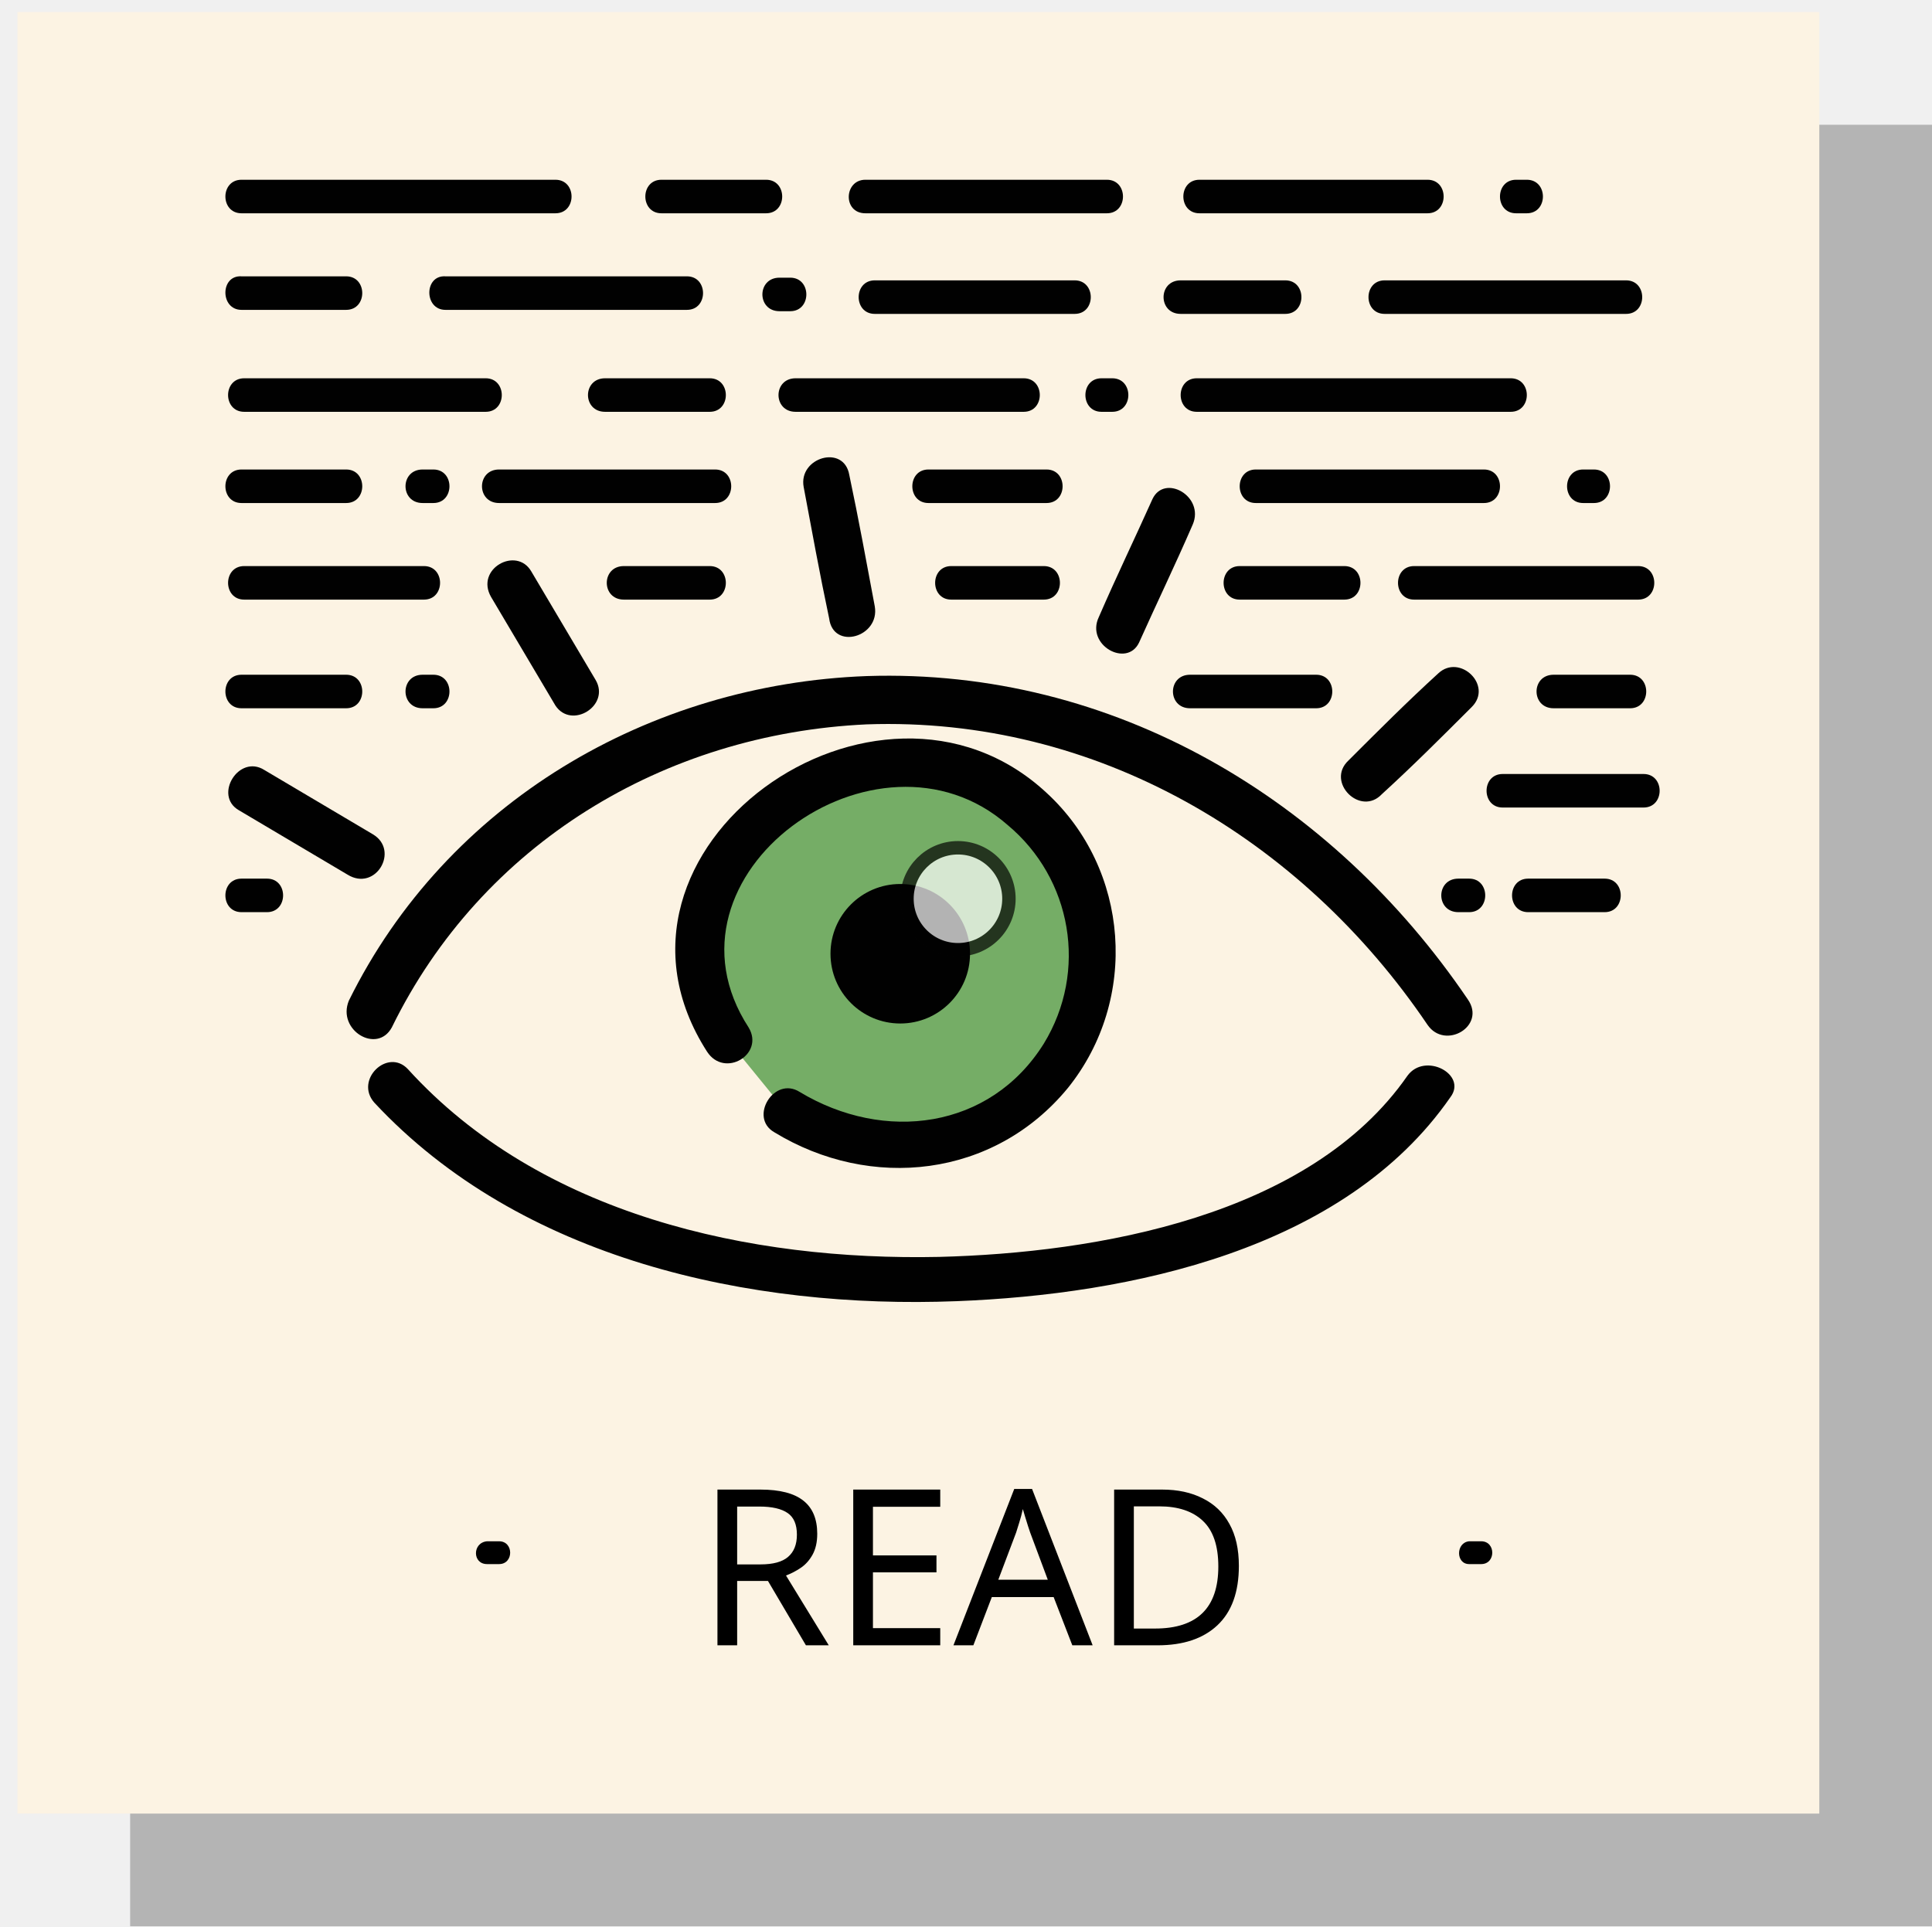
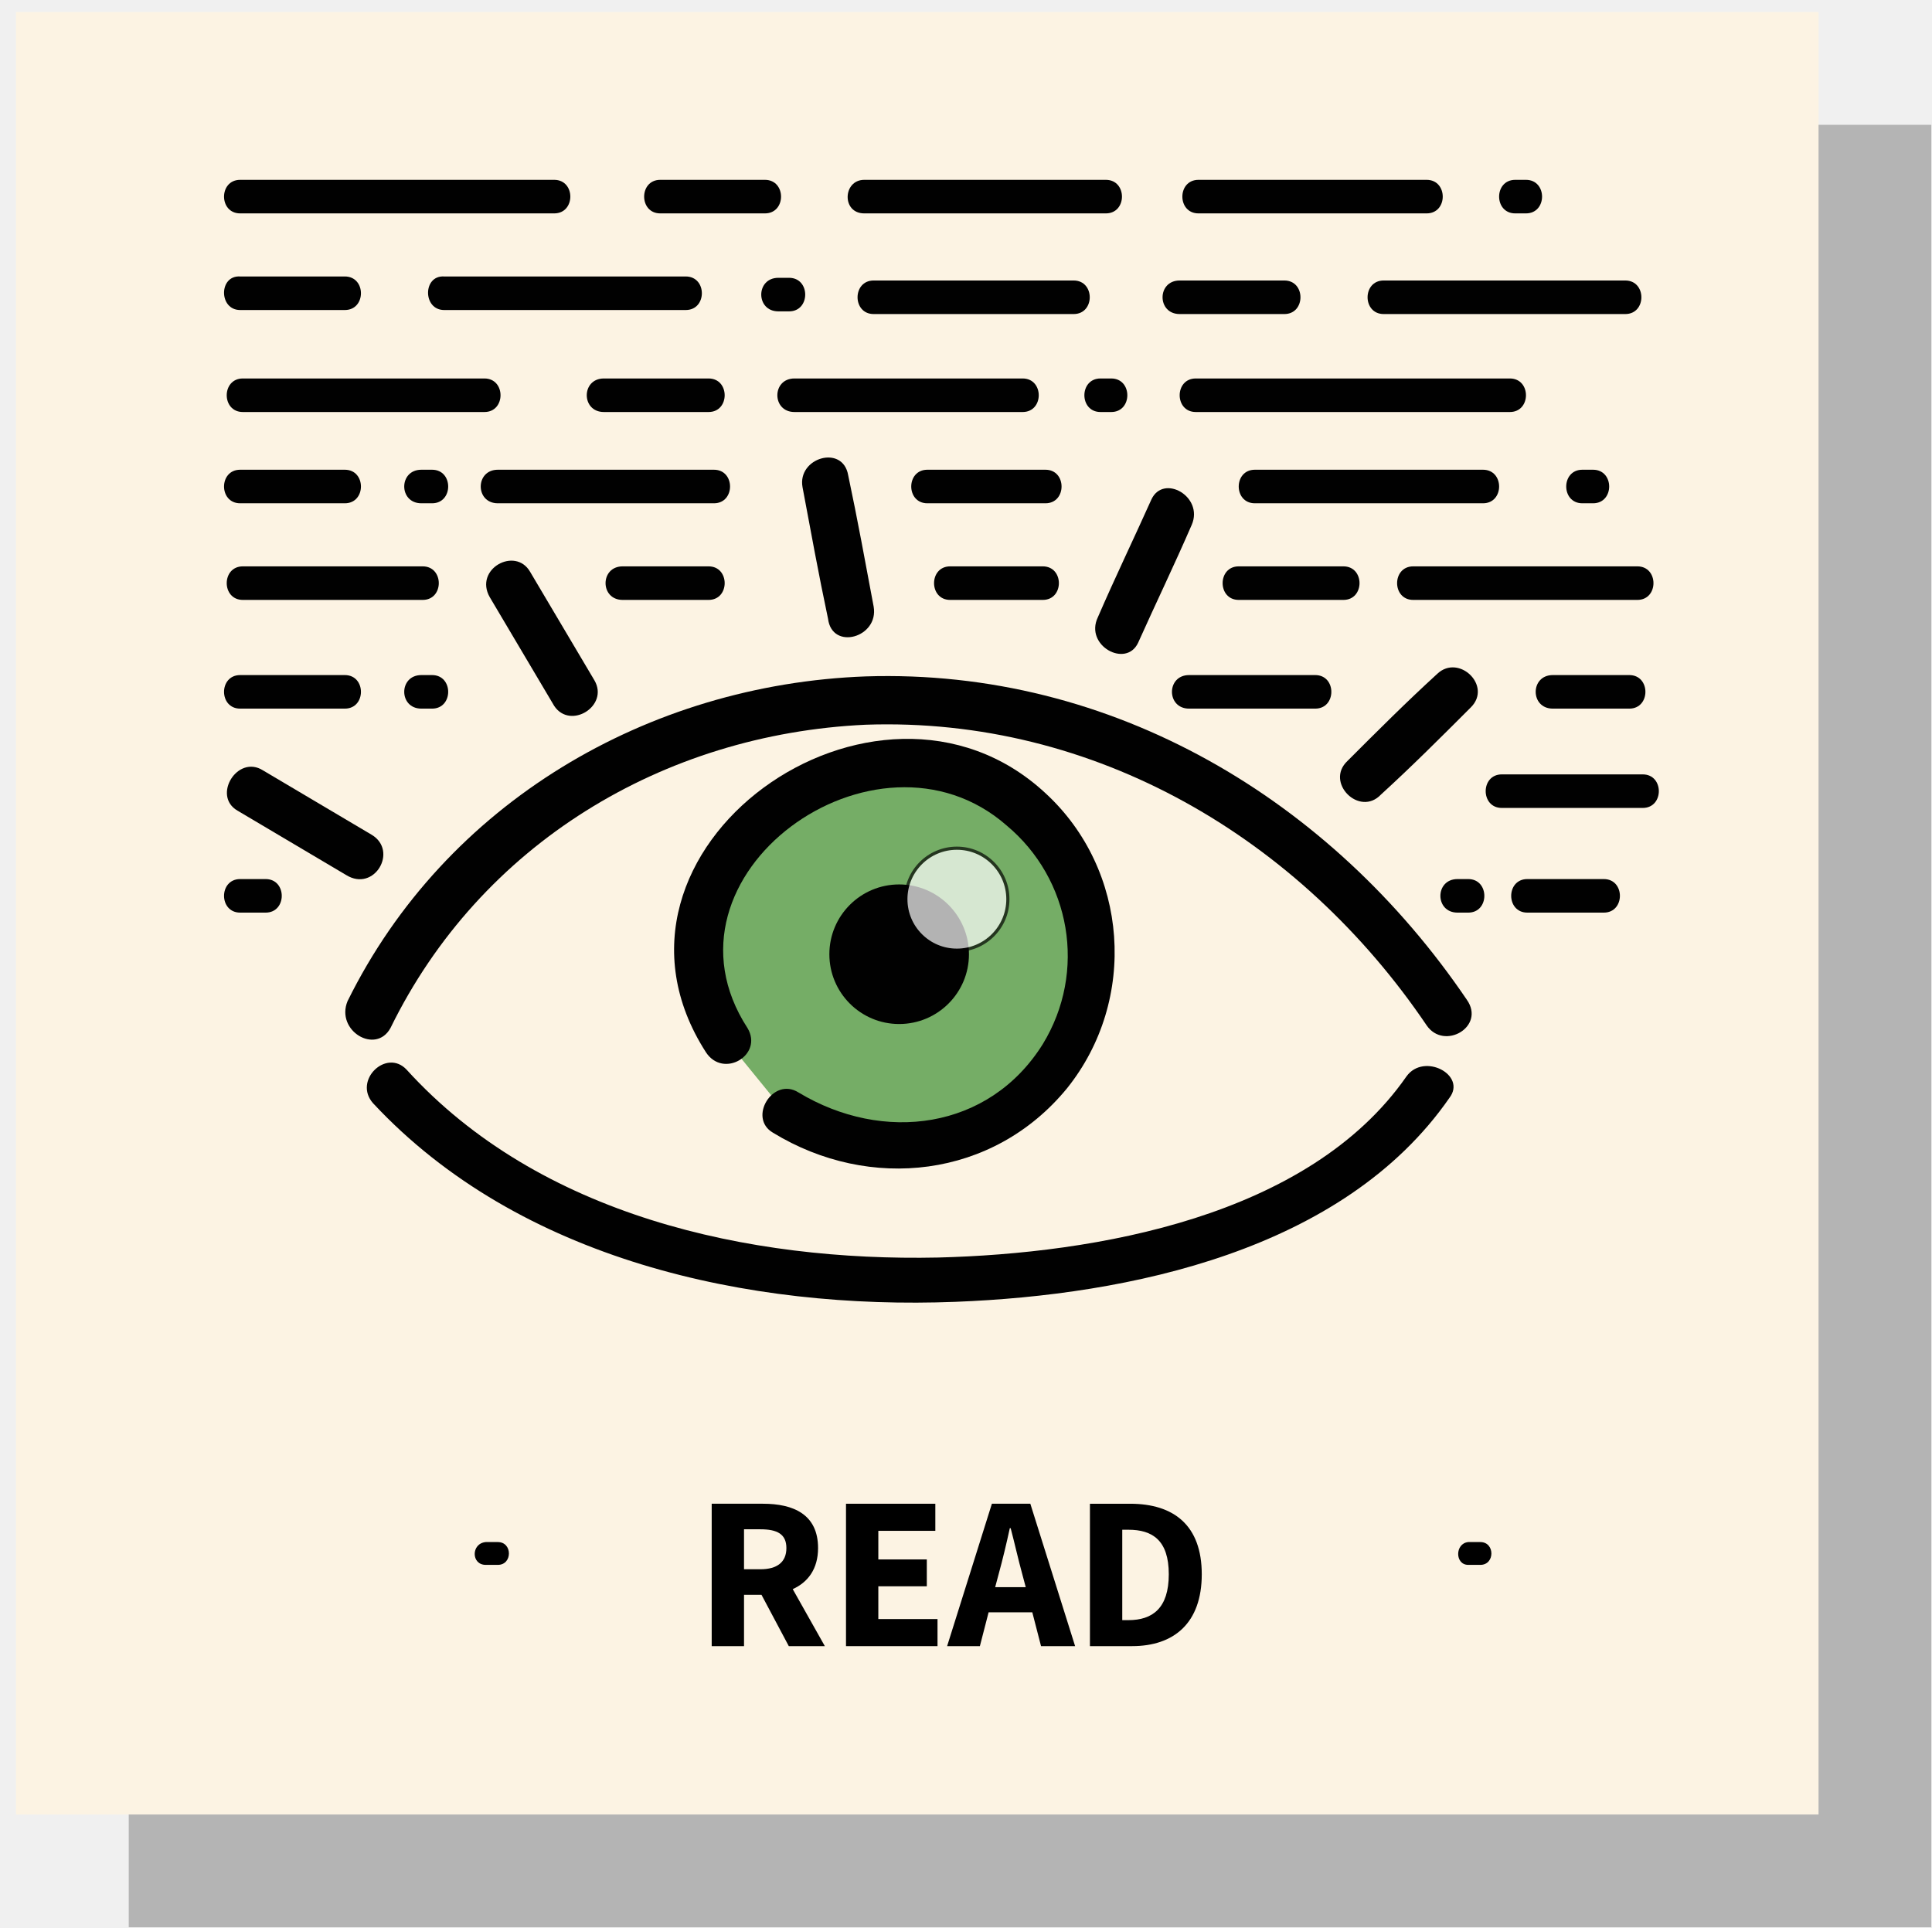
- <svg xmlns="http://www.w3.org/2000/svg" version="1.1" id="Layer_1" x="0px" y="0px" viewBox="0 0 144 143.6" style="enable-background:new 0 0 144 143.6;" xml:space="preserve">
-   <style type="text/css">
- 	.st0{opacity:0.4;fill:#59595A;enable-background:new    ;}
- 	.st1{fill:#FCF3E3;}
- 	.st2{fill:none;}
- 	.st3{font-family:'SourceSansPro-Bold';}
- 	.st4{font-size:16.271px;}
- 	.st5{fill:#010101;}
- 	.st6{fill:#75AD66;}
- 	.st7{opacity:0.7;fill:#FFFFFF;stroke:#010101;stroke-miterlimit:10;enable-background:new    ;}
- </style>
-   <rect x="9.7" y="9.3" class="st0" width="134.3" height="134.3" />
-   <rect x="1.3" y="0.9" class="st1" width="134.3" height="134.3" />
+ <svg xmlns="http://www.w3.org/2000/svg" version="1.1" id="Layer_1" x="0px" y="0px" width="613.469px" height="612px" viewBox="89.606 0 613.469 612" enable-background="new 89.606 0 613.469 612" xml:space="preserve">
+   <rect x="130.487" y="39.635" opacity="0.4" fill="#59595A" enable-background="new    " width="572.365" height="572.365" />
+   <rect x="94.688" y="3.835" fill="#FCF3E3" width="572.365" height="572.365" />
  <g>
    <g>
-       <path d="M36.3,116.6c0.3,0,0.5,0,0.9,0c1.1,0,1.1-1.7,0-1.7c-0.3,0-0.5,0-0.9,0C35.2,115,35.2,116.6,36.3,116.6L36.3,116.6z" />
+       <path d="M243.853,496.931c1.278,0,2.131,0,3.835,0c4.688,0,4.688-7.245,0-7.245c-1.278,0-2.131,0-3.835,0    C239.165,490.111,239.165,496.931,243.853,496.931L243.853,496.931z" />
    </g>
  </g>
  <g>
    <g>
-       <path d="M109.5,116.6c0.3,0,0.5,0,0.9,0c1.1,0,1.1-1.7,0-1.7c-0.3,0-0.5,0-0.9,0C108.5,115,108.5,116.6,109.5,116.6L109.5,116.6z" />
-     </g>
-   </g>
-   <rect x="33.9" y="111.2" class="st2" width="74.6" height="19" />
-   <text transform="matrix(1 0 0 1 51.8965 122.6548)" class="st3 st4">READ</text>
+       <path d="M555.819,496.931c1.277,0,2.131,0,3.835,0c4.688,0,4.688-7.245,0-7.245c-1.278,0-2.131,0-3.835,0    C551.557,490.111,551.557,496.931,555.819,496.931L555.819,496.931z" />
+     </g>
+   </g>
+   <rect x="233.624" y="473.916" fill="none" width="317.933" height="80.976" />
+   <g enable-background="new    ">
+     <path d="M340.072,522.734l-8.668-16.299h-5.548v16.299h-10.264v-45.218h16.298c9.57,0,17.477,3.329,17.477,14.078   c0,6.657-3.26,10.889-8.045,13.038l10.195,18.102H340.072z M325.855,498.322h5.201c5.34,0,8.253-2.288,8.253-6.728   c0-4.438-2.913-5.964-8.253-5.964h-5.201V498.322z" />
+     <path d="M358.237,477.518h28.365v8.601h-18.101v9.085h15.396v8.53h-15.396v10.401h18.794v8.601h-29.058V477.518L358.237,477.518z" />
+     <path d="M417.39,511.985h-13.87l-2.772,10.749h-10.403l14.217-45.218h12.205l14.219,45.218h-10.819L417.39,511.985z M415.31,504.01   l-1.108-4.161c-1.249-4.508-2.428-9.848-3.676-14.563h-0.277c-1.04,4.785-2.289,10.056-3.537,14.563l-1.109,4.161H415.31z" />
+     <path d="M435.695,477.518h12.761c13.87,0,22.747,6.865,22.747,22.4c0,15.534-8.877,22.816-22.123,22.816h-13.385V477.518z    M447.901,514.481c7.629,0,12.83-3.745,12.83-14.563c0-10.819-5.201-14.146-12.83-14.146h-1.942v28.711L447.901,514.481   L447.901,514.481z" />
+   </g>
  <g>
-     <path class="st2" d="M28.1,76.6c10.7-29.8,57.4-33.1,80.1-1c0,0-8.1,18-39.2,18C43.2,93.6,25.3,84.7,28.1,76.6z" />
-     <g>
-       <g>
-         <path class="st5" d="M29.2,76.6C35.9,62.9,49.5,54.7,64.6,54c17.1-0.6,32.4,8.5,41.8,22.4c1.3,1.9,4.4,0.1,3-1.9     C99.3,59.6,83,49.8,64.6,50.4C48.4,51,33.3,59.8,26,74.6C25.1,76.8,28.1,78.6,29.2,76.6L29.2,76.6z" />
-       </g>
-     </g>
-     <g>
-       <g>
-         <path class="st5" d="M104.9,80.2C97.6,90.7,81.7,93.4,70,93.7C55.9,94,40.3,90.6,30.4,79.7c-1.5-1.6-4,0.8-2.5,2.5     c10.9,11.7,28,15.4,43.4,14.8c12.9-0.5,28.9-3.8,36.8-15.2C109.4,80.1,106.2,78.4,104.9,80.2L104.9,80.2z" />
-       </g>
-     </g>
-     <g>
-       <path class="st6" d="M54.3,77.6c-3.8-5-1.9-14,4.6-18.4s15.5-2.7,20,3.8s2.7,15.5-3.8,20c-5.4,3.6-11.7,3.1-16.4,0" />
-       <g>
-         <path class="st5" d="M55.8,76.6C48.4,65.2,65.4,53,75.1,61.5c4.8,4,6,10.9,2.7,16.3c-4,6.4-11.9,7.4-18.2,3.6     c-1.9-1.2-3.8,1.9-1.9,3c7.2,4.4,16.4,3.4,21.9-3.3c5.3-6.6,4.6-16.3-1.6-22c-12.6-11.7-35,4.2-25.3,19.3     C54,80.4,57,78.6,55.8,76.6L55.8,76.6z" />
-       </g>
-     </g>
-     <g>
-       <g>
-         <path class="st5" d="M27.8,62.2c-2.7-1.6-5.4-3.2-8.1-4.8c-1.9-1.2-3.8,1.9-1.9,3c2.7,1.6,5.4,3.2,8.1,4.8     C28,66.5,29.8,63.4,27.8,62.2L27.8,62.2z" />
-       </g>
-     </g>
-     <g>
-       <g>
-         <path class="st5" d="M44.4,50.7c-1.6-2.7-3.2-5.4-4.8-8.1c-1.1-1.9-4.2-0.2-3,1.9c1.6,2.7,3.2,5.4,4.8,8.1     C42.6,54.4,45.5,52.6,44.4,50.7L44.4,50.7z" />
-       </g>
-     </g>
-     <g>
-       <g>
-         <path class="st5" d="M65.2,45.2c-0.6-3.2-1.2-6.5-1.9-9.8c-0.4-2.3-3.8-1.3-3.4,0.9c0.6,3.2,1.2,6.5,1.9,9.8     C62.1,48.5,65.6,47.5,65.2,45.2L65.2,45.2z" />
-       </g>
-     </g>
-     <g>
-       <g>
-         <path class="st5" d="M84.9,47.9c1.3-2.9,2.7-5.8,4-8.8c0.9-2.1-2.1-3.8-3-1.9c-1.3,2.9-2.7,5.8-4,8.8     C80.9,48.1,84,49.8,84.9,47.9L84.9,47.9z" />
-       </g>
-     </g>
-     <g>
-       <g>
-         <path class="st5" d="M103,59.2c2.3-2.1,4.4-4.2,6.7-6.5c1.6-1.6-0.9-4-2.5-2.5c-2.3,2.1-4.4,4.2-6.7,6.5     C98.8,58.3,101.4,60.9,103,59.2L103,59.2z" />
-       </g>
-     </g>
-     <circle class="st5" cx="67.1" cy="71.1" r="5.2" />
-     <circle class="st7" cx="71.4" cy="67" r="3.8" />
-     <g>
-       <g>
-         <path class="st5" d="M18,15.9c7.8,0,15.6,0,23.4,0c1.6,0,1.6-2.5,0-2.5c-7.8,0-15.6,0-23.4,0C16.4,13.4,16.4,15.9,18,15.9     L18,15.9z" />
-       </g>
-     </g>
-     <g>
-       <g>
-         <path class="st5" d="M49.3,15.9c2.7,0,5.2,0,7.8,0c1.6,0,1.6-2.5,0-2.5c-2.7,0-5.2,0-7.8,0C47.7,13.4,47.7,15.9,49.3,15.9     L49.3,15.9z" />
-       </g>
-     </g>
-     <g>
-       <g>
-         <path class="st5" d="M69.2,37.5c2.9,0,5.9,0,8.8,0c1.6,0,1.6-2.5,0-2.5c-2.9,0-5.9,0-8.8,0C67.6,35,67.6,37.5,69.2,37.5     L69.2,37.5z" />
-       </g>
-     </g>
-     <g>
-       <g>
-         <path class="st5" d="M64.5,15.9c6,0,11.9,0,18,0c1.6,0,1.6-2.5,0-2.5c-6,0-11.9,0-18,0C62.9,13.4,62.8,15.9,64.5,15.9L64.5,15.9z     " />
-       </g>
-     </g>
-     <g>
-       <g>
-         <path class="st5" d="M65.2,23.4c5,0,9.9,0,14.9,0c1.6,0,1.6-2.5,0-2.5c-5,0-9.9,0-14.9,0C63.6,20.9,63.6,23.4,65.2,23.4     L65.2,23.4z" />
-       </g>
-     </g>
-     <g>
-       <g>
-         <path class="st5" d="M88,23.4c2.7,0,5.2,0,7.8,0c1.6,0,1.6-2.5,0-2.5c-2.7,0-5.2,0-7.8,0C86.3,20.9,86.3,23.4,88,23.4L88,23.4z" />
-       </g>
-     </g>
-     <g>
-       <g>
-         <path class="st5" d="M103.2,23.4c6,0,11.9,0,18,0c1.6,0,1.6-2.5,0-2.5c-6,0-11.9,0-18,0C101.6,20.9,101.6,23.4,103.2,23.4     L103.2,23.4z" />
-       </g>
-     </g>
-     <g>
-       <g>
-         <path class="st5" d="M18,23.1c2.7,0,5.2,0,7.8,0c1.6,0,1.6-2.5,0-2.5c-2.7,0-5.2,0-7.8,0C16.4,20.5,16.4,23.1,18,23.1L18,23.1z" />
-       </g>
-     </g>
-     <g>
-       <g>
-         <path class="st5" d="M33.2,23.1c6,0,11.9,0,18,0c1.6,0,1.6-2.5,0-2.5c-6,0-11.9,0-18,0C31.6,20.5,31.6,23.1,33.2,23.1L33.2,23.1z     " />
-       </g>
-     </g>
-     <g>
-       <g>
-         <path class="st5" d="M18,37.5c2.7,0,5.2,0,7.8,0c1.6,0,1.6-2.5,0-2.5c-2.7,0-5.2,0-7.8,0C16.4,35,16.4,37.5,18,37.5L18,37.5z" />
-       </g>
-     </g>
-     <g>
-       <g>
-         <path class="st5" d="M37.2,37.5c5.4,0,10.7,0,16.1,0c1.6,0,1.6-2.5,0-2.5c-5.4,0-10.7,0-16.1,0C35.5,35,35.5,37.5,37.2,37.5     L37.2,37.5z" />
-       </g>
-     </g>
-     <g>
-       <g>
-         <path class="st5" d="M88.7,52.8c3.1,0,6.3,0,9.4,0c1.6,0,1.6-2.5,0-2.5c-3.1,0-6.3,0-9.4,0C87,50.3,87,52.8,88.7,52.8L88.7,52.8z     " />
-       </g>
-     </g>
-     <g>
-       <g>
-         <path class="st5" d="M115.8,52.8c1.9,0,3.8,0,5.7,0c1.6,0,1.6-2.5,0-2.5c-1.9,0-3.8,0-5.7,0C114.1,50.3,114.1,52.8,115.8,52.8     L115.8,52.8z" />
-       </g>
-     </g>
-     <g>
-       <g>
-         <path class="st5" d="M112,60.2c3.6,0,7.1,0,10.5,0c1.6,0,1.6-2.5,0-2.5c-3.6,0-7.1,0-10.5,0C110.4,57.7,110.4,60.2,112,60.2     L112,60.2z" />
-       </g>
-     </g>
-     <g>
-       <g>
-         <path class="st5" d="M113.9,68c1.9,0,3.8,0,5.7,0c1.6,0,1.6-2.5,0-2.5c-1.9,0-3.8,0-5.7,0C112.3,65.5,112.3,68,113.9,68L113.9,68     z" />
-       </g>
-     </g>
-     <g>
-       <g>
-         <path class="st5" d="M93.6,37.5c5.7,0,11.3,0,17,0c1.6,0,1.6-2.5,0-2.5c-5.7,0-11.3,0-17,0C92,35,92,37.5,93.6,37.5L93.6,37.5z" />
-       </g>
-     </g>
-     <g>
-       <g>
-         <path class="st5" d="M89.4,15.9c5.7,0,11.3,0,17,0c1.6,0,1.6-2.5,0-2.5c-5.7,0-11.3,0-17,0C87.8,13.4,87.8,15.9,89.4,15.9     L89.4,15.9z" />
-       </g>
-     </g>
-     <g>
-       <g>
-         <path class="st5" d="M113,15.9c0.3,0,0.6,0,0.8,0c1.6,0,1.6-2.5,0-2.5c-0.3,0-0.6,0-0.8,0C111.4,13.4,111.4,15.9,113,15.9     L113,15.9z" />
-       </g>
-     </g>
-     <g>
-       <g>
-         <path class="st5" d="M89.2,30.7c7.8,0,15.6,0,23.4,0c1.6,0,1.6-2.5,0-2.5c-7.8,0-15.6,0-23.4,0C87.6,28.2,87.6,30.7,89.2,30.7     L89.2,30.7z" />
-       </g>
-     </g>
-     <g>
-       <g>
-         <path class="st5" d="M45.1,30.7c2.7,0,5.2,0,7.8,0c1.6,0,1.6-2.5,0-2.5c-2.7,0-5.2,0-7.8,0C43.4,28.2,43.4,30.7,45.1,30.7     L45.1,30.7z" />
-       </g>
-     </g>
-     <g>
-       <g>
-         <path class="st5" d="M46.5,44.7c2.1,0,4.2,0,6.4,0c1.6,0,1.6-2.5,0-2.5c-2.1,0-4.2,0-6.4,0C44.8,42.2,44.8,44.7,46.5,44.7     L46.5,44.7z" />
-       </g>
-     </g>
-     <g>
-       <g>
-         <path class="st5" d="M70.9,44.7c2.3,0,4.6,0,6.9,0c1.6,0,1.6-2.5,0-2.5c-2.3,0-4.6,0-6.9,0C69.3,42.2,69.3,44.7,70.9,44.7     L70.9,44.7z" />
-       </g>
-     </g>
-     <g>
-       <g>
-         <path class="st5" d="M92.4,44.7c2.7,0,5.2,0,7.8,0c1.6,0,1.6-2.5,0-2.5c-2.7,0-5.2,0-7.8,0C90.8,42.2,90.8,44.7,92.4,44.7     L92.4,44.7z" />
-       </g>
-     </g>
-     <g>
-       <g>
-         <path class="st5" d="M105.4,44.7c5.6,0,11.1,0,16.7,0c1.6,0,1.6-2.5,0-2.5c-5.6,0-11.1,0-16.7,0     C103.8,42.2,103.8,44.7,105.4,44.7L105.4,44.7z" />
-       </g>
-     </g>
-     <g>
-       <g>
-         <path class="st5" d="M18.2,30.7c6,0,11.9,0,18,0c1.6,0,1.6-2.5,0-2.5c-6,0-11.9,0-18,0C16.6,28.2,16.6,30.7,18.2,30.7L18.2,30.7z     " />
-       </g>
-     </g>
-     <g>
-       <g>
-         <path class="st5" d="M18.2,44.7c4.4,0,9,0,13.4,0c1.6,0,1.6-2.5,0-2.5c-4.4,0-9,0-13.4,0C16.6,42.2,16.6,44.7,18.2,44.7     L18.2,44.7z" />
-       </g>
-     </g>
-     <g>
-       <g>
-         <path class="st5" d="M59.3,30.7c5.7,0,11.3,0,17,0c1.6,0,1.6-2.5,0-2.5c-5.7,0-11.3,0-17,0C57.6,28.2,57.6,30.7,59.3,30.7     L59.3,30.7z" />
-       </g>
-     </g>
-     <g>
-       <g>
-         <path class="st5" d="M82.1,30.7c0.3,0,0.6,0,0.8,0c1.6,0,1.6-2.5,0-2.5c-0.3,0-0.6,0-0.8,0C80.5,28.2,80.5,30.7,82.1,30.7     L82.1,30.7z" />
-       </g>
-     </g>
-     <g>
-       <g>
-         <path class="st5" d="M118,37.5c0.3,0,0.6,0,0.8,0c1.6,0,1.6-2.5,0-2.5c-0.3,0-0.6,0-0.8,0C116.4,35,116.4,37.5,118,37.5L118,37.5     z" />
-       </g>
-     </g>
-     <g>
-       <g>
-         <path class="st5" d="M108.7,68c0.3,0,0.6,0,0.8,0c1.6,0,1.6-2.5,0-2.5c-0.3,0-0.6,0-0.8,0C107,65.5,107,68,108.7,68L108.7,68z" />
-       </g>
-     </g>
-     <g>
-       <g>
-         <path class="st5" d="M58.1,23.2c0.3,0,0.6,0,0.8,0c1.6,0,1.6-2.5,0-2.5c-0.3,0-0.6,0-0.8,0C56.4,20.7,56.4,23.2,58.1,23.2     L58.1,23.2z" />
-       </g>
-     </g>
-     <g>
-       <g>
-         <path class="st5" d="M31.5,37.5c0.3,0,0.6,0,0.8,0c1.6,0,1.6-2.5,0-2.5c-0.3,0-0.6,0-0.8,0C29.8,35,29.8,37.5,31.5,37.5     L31.5,37.5z" />
-       </g>
-     </g>
-     <g>
-       <g>
-         <path class="st5" d="M18,52.8c2.7,0,5.2,0,7.8,0c1.6,0,1.6-2.5,0-2.5c-2.7,0-5.2,0-7.8,0C16.4,50.3,16.4,52.8,18,52.8L18,52.8z" />
-       </g>
-     </g>
-     <g>
-       <g>
-         <path class="st5" d="M18,68c0.6,0,1.2,0,1.9,0c1.6,0,1.6-2.5,0-2.5c-0.6,0-1.2,0-1.9,0C16.4,65.5,16.4,68,18,68L18,68z" />
-       </g>
-     </g>
-     <g>
-       <g>
-         <path class="st5" d="M31.5,52.8c0.3,0,0.6,0,0.8,0c1.6,0,1.6-2.5,0-2.5c-0.3,0-0.6,0-0.8,0C29.8,50.3,29.8,52.8,31.5,52.8     L31.5,52.8z" />
+     <path fill="none" d="M208.905,326.457c45.602-127.003,244.63-141.067,341.374-4.262c0,0-34.521,76.713-167.064,76.713   C273.259,398.908,196.972,360.978,208.905,326.457z" />
+     <g>
+       <g>
+         <path fill="#010101" d="M213.593,326.457c28.554-58.387,86.515-93.334,150.869-96.318     c72.877-2.557,138.083,36.226,178.146,95.464c5.539,8.099,18.752,0.427,12.784-8.098     c-43.044-63.501-112.513-105.267-190.93-102.71c-69.042,2.557-133.396,40.061-164.507,103.137     C196.12,327.31,208.905,334.98,213.593,326.457L213.593,326.457z" />
+       </g>
+     </g>
+     <g>
+       <g>
+         <path fill="#010101" d="M536.215,341.8c-31.11,44.749-98.875,56.256-148.738,57.534c-60.092,1.279-126.577-13.211-168.769-59.665     c-6.393-6.819-17.047,3.409-10.655,10.654c46.454,49.862,119.332,65.632,184.964,63.075     c54.978-2.132,123.167-16.195,156.836-64.78C555.393,341.373,541.755,334.128,536.215,341.8L536.215,341.8z" />
+       </g>
+     </g>
+     <g>
+       <path fill="#75AD66" d="M320.565,330.719c-16.195-21.31-8.098-59.666,19.604-78.418s66.059-11.507,85.236,16.195    c19.179,27.702,11.508,66.059-16.194,85.237c-23.014,15.343-49.864,13.212-69.895,0" />
+       <g>
+         <path fill="#010101" d="M326.958,326.457c-31.538-48.585,40.914-100.58,82.254-64.354c20.457,17.047,25.571,46.454,11.507,69.468     c-17.048,27.274-50.716,31.537-77.565,15.343c-8.098-5.114-16.195,8.097-8.098,12.785c30.685,18.752,69.895,14.49,93.333-14.064     c22.589-28.128,19.604-69.468-6.817-93.76c-53.699-49.863-149.165,17.9-107.825,82.253     C319.287,342.651,332.072,334.98,326.958,326.457L326.958,326.457z" />
+       </g>
+     </g>
+     <g>
+       <g>
+         <path fill="#010101" d="M207.627,265.086c-11.507-6.819-23.014-13.638-34.521-20.457c-8.098-5.114-16.195,8.098-8.098,12.786     c11.507,6.819,23.014,13.638,34.521,20.457C208.479,283.412,216.15,270.201,207.627,265.086L207.627,265.086z" />
+       </g>
+     </g>
+     <g>
+       <g>
+         <path fill="#010101" d="M278.373,216.075c-6.819-11.507-13.638-23.014-20.457-34.521c-4.688-8.097-17.9-0.852-12.786,8.098     c6.819,11.507,13.638,23.014,20.457,34.521C270.702,231.844,283.062,224.173,278.373,216.075L278.373,216.075z" />
+       </g>
+     </g>
+     <g>
+       <g>
+         <path fill="#010101" d="M367.02,192.635c-2.557-13.638-5.114-27.702-8.098-41.766c-1.705-9.802-16.195-5.541-14.49,3.835     c2.557,13.638,5.114,27.702,8.098,41.766C353.808,206.699,368.724,202.438,367.02,192.635L367.02,192.635z" />
+       </g>
+     </g>
+     <g>
+       <g>
+         <path fill="#010101" d="M450.978,204.142c5.541-12.359,11.508-24.719,17.049-37.504c3.835-8.95-8.95-16.195-12.786-8.097     c-5.54,12.359-11.507,24.718-17.047,37.504C433.931,204.995,447.142,212.24,450.978,204.142L450.978,204.142z" />
+       </g>
+     </g>
+     <g>
+       <g>
+         <path fill="#010101" d="M528.117,252.301c9.802-8.95,18.752-17.899,28.554-27.702c6.819-6.819-3.835-17.047-10.654-10.654     c-9.802,8.95-18.752,17.9-28.554,27.702C510.217,248.465,521.298,259.546,528.117,252.301L528.117,252.301z" />
+       </g>
+     </g>
+     <circle fill="#010101" cx="375.117" cy="303.017" r="22.162" />
+     <circle opacity="0.7" fill="#FFFFFF" stroke="#010101" stroke-miterlimit="10" enable-background="new    " cx="393.443" cy="285.543" r="16.195" />
+     <g>
+       <g>
+         <path fill="#010101" d="M165.861,67.763c33.242,0,66.484,0,99.727,0c6.819,0,6.819-10.655,0-10.655c-33.243,0-66.485,0-99.727,0     C159.042,57.108,159.042,67.763,165.861,67.763L165.861,67.763z" />
+       </g>
+     </g>
+     <g>
+       <g>
+         <path fill="#010101" d="M299.256,67.763c11.507,0,22.162,0,33.242,0c6.819,0,6.819-10.655,0-10.655c-11.507,0-22.162,0-33.242,0     C292.438,57.108,292.438,67.763,299.256,67.763L299.256,67.763z" />
+       </g>
+     </g>
+     <g>
+       <g>
+         <path fill="#010101" d="M384.067,159.819c12.359,0,25.145,0,37.504,0c6.817,0,6.817-10.654,0-10.654c-12.359,0-25.146,0-37.504,0     C377.248,149.165,377.248,159.819,384.067,159.819L384.067,159.819z" />
+       </g>
+     </g>
+     <g>
+       <g>
+         <path fill="#010101" d="M364.036,67.763c25.571,0,50.716,0,76.713,0c6.819,0,6.819-10.655,0-10.655c-25.57,0-50.716,0-76.713,0     C357.217,57.108,356.791,67.763,364.036,67.763L364.036,67.763z" />
+       </g>
+     </g>
+     <g>
+       <g>
+         <path fill="#010101" d="M367.02,99.727c21.309,0,42.192,0,63.501,0c6.818,0,6.818-10.655,0-10.655c-21.31,0-42.192,0-63.501,0     C360.201,89.072,360.201,99.727,367.02,99.727L367.02,99.727z" />
+       </g>
+     </g>
+     <g>
+       <g>
+         <path fill="#010101" d="M464.189,99.727c11.507,0,22.16,0,33.241,0c6.819,0,6.819-10.655,0-10.655c-11.507,0-22.161,0-33.241,0     C456.944,89.072,456.944,99.727,464.189,99.727L464.189,99.727z" />
+       </g>
+     </g>
+     <g>
+       <g>
+         <path fill="#010101" d="M528.97,99.727c25.57,0,50.716,0,76.713,0c6.818,0,6.818-10.655,0-10.655c-25.57,0-50.716,0-76.713,0     C522.15,89.072,522.15,99.727,528.97,99.727L528.97,99.727z" />
+       </g>
+     </g>
+     <g>
+       <g>
+         <path fill="#010101" d="M165.861,98.448c11.507,0,22.162,0,33.242,0c6.819,0,6.819-10.654,0-10.654c-11.507,0-22.162,0-33.242,0     C159.042,87.368,159.042,98.448,165.861,98.448L165.861,98.448z" />
+       </g>
+     </g>
+     <g>
+       <g>
+         <path fill="#010101" d="M230.641,98.448c25.571,0,50.716,0,76.713,0c6.819,0,6.819-10.654,0-10.654c-25.571,0-50.716,0-76.713,0     C223.822,87.368,223.822,98.448,230.641,98.448L230.641,98.448z" />
+       </g>
+     </g>
+     <g>
+       <g>
+         <path fill="#010101" d="M165.861,159.819c11.507,0,22.162,0,33.242,0c6.819,0,6.819-10.654,0-10.654c-11.507,0-22.162,0-33.242,0     C159.042,149.165,159.042,159.819,165.861,159.819L165.861,159.819z" />
+       </g>
+     </g>
+     <g>
+       <g>
+         <path fill="#010101" d="M247.688,159.819c23.014,0,45.602,0,68.616,0c6.819,0,6.819-10.654,0-10.654c-23.014,0-45.602,0-68.616,0     C240.443,149.165,240.443,159.819,247.688,159.819L247.688,159.819z" />
+       </g>
+     </g>
+     <g>
+       <g>
+         <path fill="#010101" d="M467.173,225.025c13.212,0,26.851,0,40.063,0c6.817,0,6.817-10.654,0-10.654c-13.212,0-26.851,0-40.063,0     C459.928,214.371,459.928,225.025,467.173,225.025L467.173,225.025z" />
+       </g>
+     </g>
+     <g>
+       <g>
+         <path fill="#010101" d="M582.669,225.025c8.097,0,16.194,0,24.292,0c6.819,0,6.819-10.654,0-10.654c-8.098,0-16.195,0-24.292,0     C575.424,214.371,575.424,225.025,582.669,225.025L582.669,225.025z" />
+       </g>
+     </g>
+     <g>
+       <g>
+         <path fill="#010101" d="M566.474,256.563c15.344,0,30.26,0,44.749,0c6.819,0,6.819-10.654,0-10.654c-15.343,0-30.259,0-44.749,0     C559.654,245.908,559.654,256.563,566.474,256.563L566.474,256.563z" />
+       </g>
+     </g>
+     <g>
+       <g>
+         <path fill="#010101" d="M574.571,289.805c8.098,0,16.193,0,24.292,0c6.818,0,6.818-10.655,0-10.655c-8.099,0-16.194,0-24.292,0     C567.752,279.15,567.752,289.805,574.571,289.805L574.571,289.805z" />
+       </g>
+     </g>
+     <g>
+       <g>
+         <path fill="#010101" d="M488.056,159.819c24.292,0,48.159,0,72.451,0c6.819,0,6.819-10.654,0-10.654c-24.292,0-48.159,0-72.451,0     C481.236,149.165,481.236,159.819,488.056,159.819L488.056,159.819z" />
+       </g>
+     </g>
+     <g>
+       <g>
+         <path fill="#010101" d="M470.156,67.763c24.292,0,48.158,0,72.451,0c6.817,0,6.817-10.655,0-10.655c-24.293,0-48.159,0-72.451,0     C463.337,57.108,463.337,67.763,470.156,67.763L470.156,67.763z" />
+       </g>
+     </g>
+     <g>
+       <g>
+         <path fill="#010101" d="M570.735,67.763c1.277,0,2.558,0,3.408,0c6.819,0,6.819-10.655,0-10.655c-1.277,0-2.557,0-3.408,0     C563.916,57.108,563.916,67.763,570.735,67.763L570.735,67.763z" />
+       </g>
+     </g>
+     <g>
+       <g>
+         <path fill="#010101" d="M469.304,130.838c33.242,0,66.484,0,99.728,0c6.818,0,6.818-10.655,0-10.655c-33.242,0-66.484,0-99.728,0     C462.484,120.184,462.484,130.838,469.304,130.838L469.304,130.838z" />
+       </g>
+     </g>
+     <g>
+       <g>
+         <path fill="#010101" d="M281.356,130.838c11.507,0,22.162,0,33.242,0c6.819,0,6.819-10.655,0-10.655c-11.507,0-22.161,0-33.242,0     C274.111,120.184,274.111,130.838,281.356,130.838L281.356,130.838z" />
+       </g>
+     </g>
+     <g>
+       <g>
+         <path fill="#010101" d="M287.323,190.504c8.95,0,17.899,0,27.276,0c6.819,0,6.819-10.655,0-10.655c-8.95,0-17.9,0-27.276,0     C280.078,179.85,280.078,190.504,287.323,190.504L287.323,190.504z" />
+       </g>
+     </g>
+     <g>
+       <g>
+         <path fill="#010101" d="M391.312,190.504c9.802,0,19.604,0,29.407,0c6.819,0,6.819-10.655,0-10.655c-9.803,0-19.604,0-29.407,0     C384.493,179.85,384.493,190.504,391.312,190.504L391.312,190.504z" />
+       </g>
+     </g>
+     <g>
+       <g>
+         <path fill="#010101" d="M482.941,190.504c11.507,0,22.161,0,33.241,0c6.819,0,6.819-10.655,0-10.655c-11.507,0-22.161,0-33.241,0     C476.123,179.85,476.123,190.504,482.941,190.504L482.941,190.504z" />
+       </g>
+     </g>
+     <g>
+       <g>
+         <path fill="#010101" d="M538.346,190.504c23.866,0,47.308,0,71.173,0c6.818,0,6.818-10.655,0-10.655c-23.865,0-47.307,0-71.173,0     C531.526,179.85,531.526,190.504,538.346,190.504L538.346,190.504z" />
+       </g>
+     </g>
+     <g>
+       <g>
+         <path fill="#010101" d="M166.713,130.838c25.571,0,50.716,0,76.713,0c6.819,0,6.819-10.655,0-10.655c-25.571,0-50.716,0-76.713,0     C159.894,120.184,159.894,130.838,166.713,130.838L166.713,130.838z" />
+       </g>
+     </g>
+     <g>
+       <g>
+         <path fill="#010101" d="M166.713,190.504c18.752,0,38.357,0,57.109,0c6.819,0,6.819-10.655,0-10.655c-18.752,0-38.356,0-57.109,0     C159.894,179.85,159.894,190.504,166.713,190.504L166.713,190.504z" />
+       </g>
+     </g>
+     <g>
+       <g>
+         <path fill="#010101" d="M341.875,130.838c24.292,0,48.159,0,72.452,0c6.817,0,6.817-10.655,0-10.655c-24.292,0-48.159,0-72.452,0     C334.629,120.184,334.629,130.838,341.875,130.838L341.875,130.838z" />
+       </g>
+     </g>
+     <g>
+       <g>
+         <path fill="#010101" d="M439.045,130.838c1.278,0,2.557,0,3.409,0c6.819,0,6.819-10.655,0-10.655c-1.278,0-2.558,0-3.409,0     C432.226,120.184,432.226,130.838,439.045,130.838L439.045,130.838z" />
+       </g>
+     </g>
+     <g>
+       <g>
+         <path fill="#010101" d="M592.045,159.819c1.278,0,2.557,0,3.409,0c6.819,0,6.819-10.654,0-10.654c-1.278,0-2.558,0-3.409,0     C585.226,149.165,585.226,159.819,592.045,159.819L592.045,159.819z" />
+       </g>
+     </g>
+     <g>
+       <g>
+         <path fill="#010101" d="M552.409,289.805c1.278,0,2.558,0,3.41,0c6.817,0,6.817-10.655,0-10.655c-1.279,0-2.559,0-3.41,0     C545.164,279.15,545.164,289.805,552.409,289.805L552.409,289.805z" />
+       </g>
+     </g>
+     <g>
+       <g>
+         <path fill="#010101" d="M336.76,98.875c1.279,0,2.557,0,3.41,0c6.819,0,6.819-10.654,0-10.654c-1.278,0-2.557,0-3.41,0     C329.515,88.22,329.515,98.875,336.76,98.875L336.76,98.875z" />
+       </g>
+     </g>
+     <g>
+       <g>
+         <path fill="#010101" d="M223.396,159.819c1.279,0,2.557,0,3.41,0c6.819,0,6.819-10.654,0-10.654c-1.279,0-2.557,0-3.41,0     C216.15,149.165,216.15,159.819,223.396,159.819L223.396,159.819z" />
+       </g>
+     </g>
+     <g>
+       <g>
+         <path fill="#010101" d="M165.861,225.025c11.507,0,22.162,0,33.242,0c6.819,0,6.819-10.654,0-10.654c-11.507,0-22.162,0-33.242,0     C159.042,214.371,159.042,225.025,165.861,225.025L165.861,225.025z" />
+       </g>
+     </g>
+     <g>
+       <g>
+         <path fill="#010101" d="M165.861,289.805c2.557,0,5.114,0,8.097,0c6.819,0,6.819-10.655,0-10.655c-2.557,0-5.114,0-8.097,0     C159.042,279.15,159.042,289.805,165.861,289.805L165.861,289.805z" />
+       </g>
+     </g>
+     <g>
+       <g>
+         <path fill="#010101" d="M223.396,225.025c1.279,0,2.557,0,3.41,0c6.819,0,6.819-10.654,0-10.654c-1.279,0-2.557,0-3.41,0     C216.15,214.371,216.15,225.025,223.396,225.025L223.396,225.025z" />
      </g>
    </g>
  </g>
</svg>
